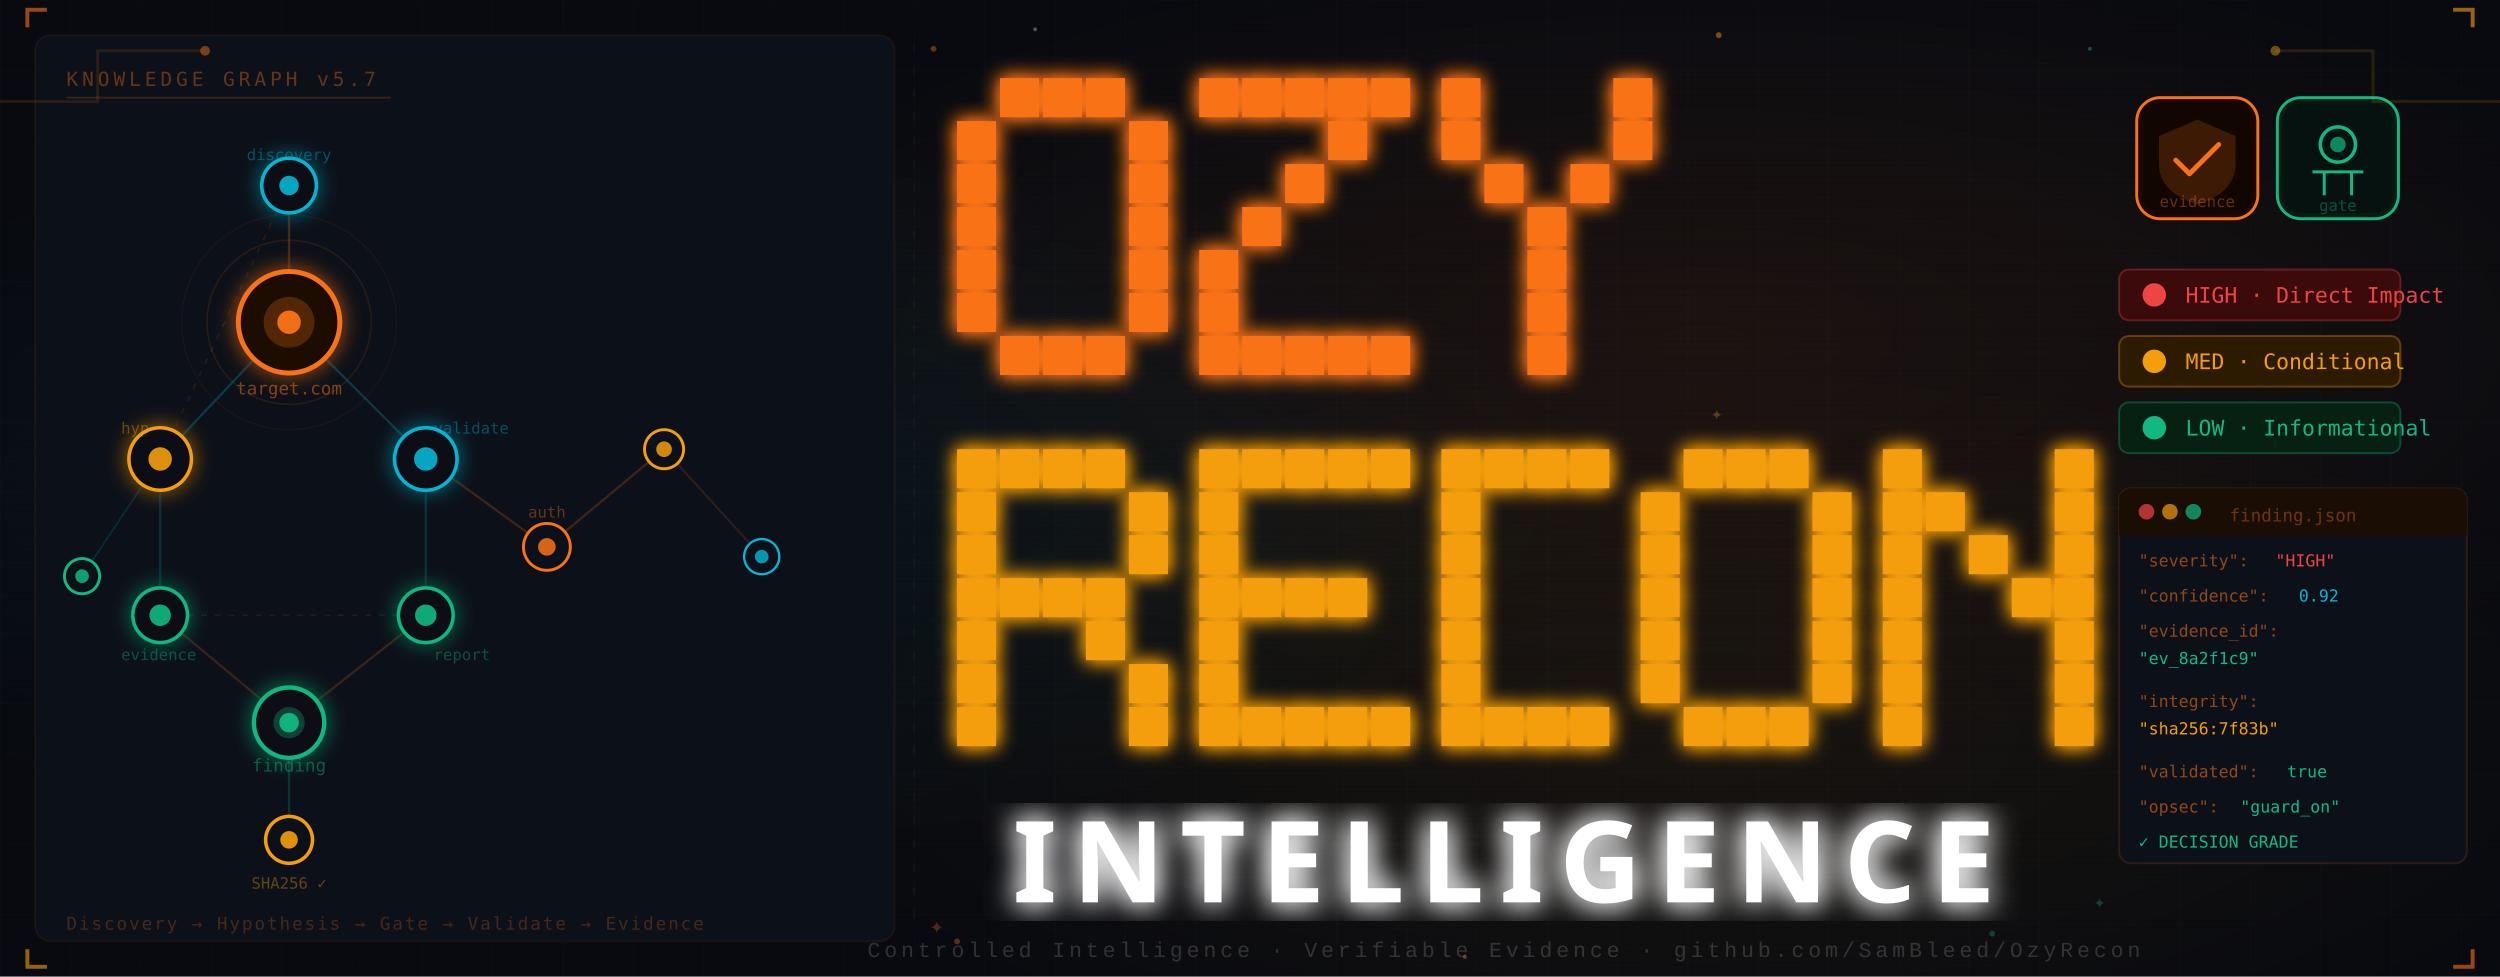
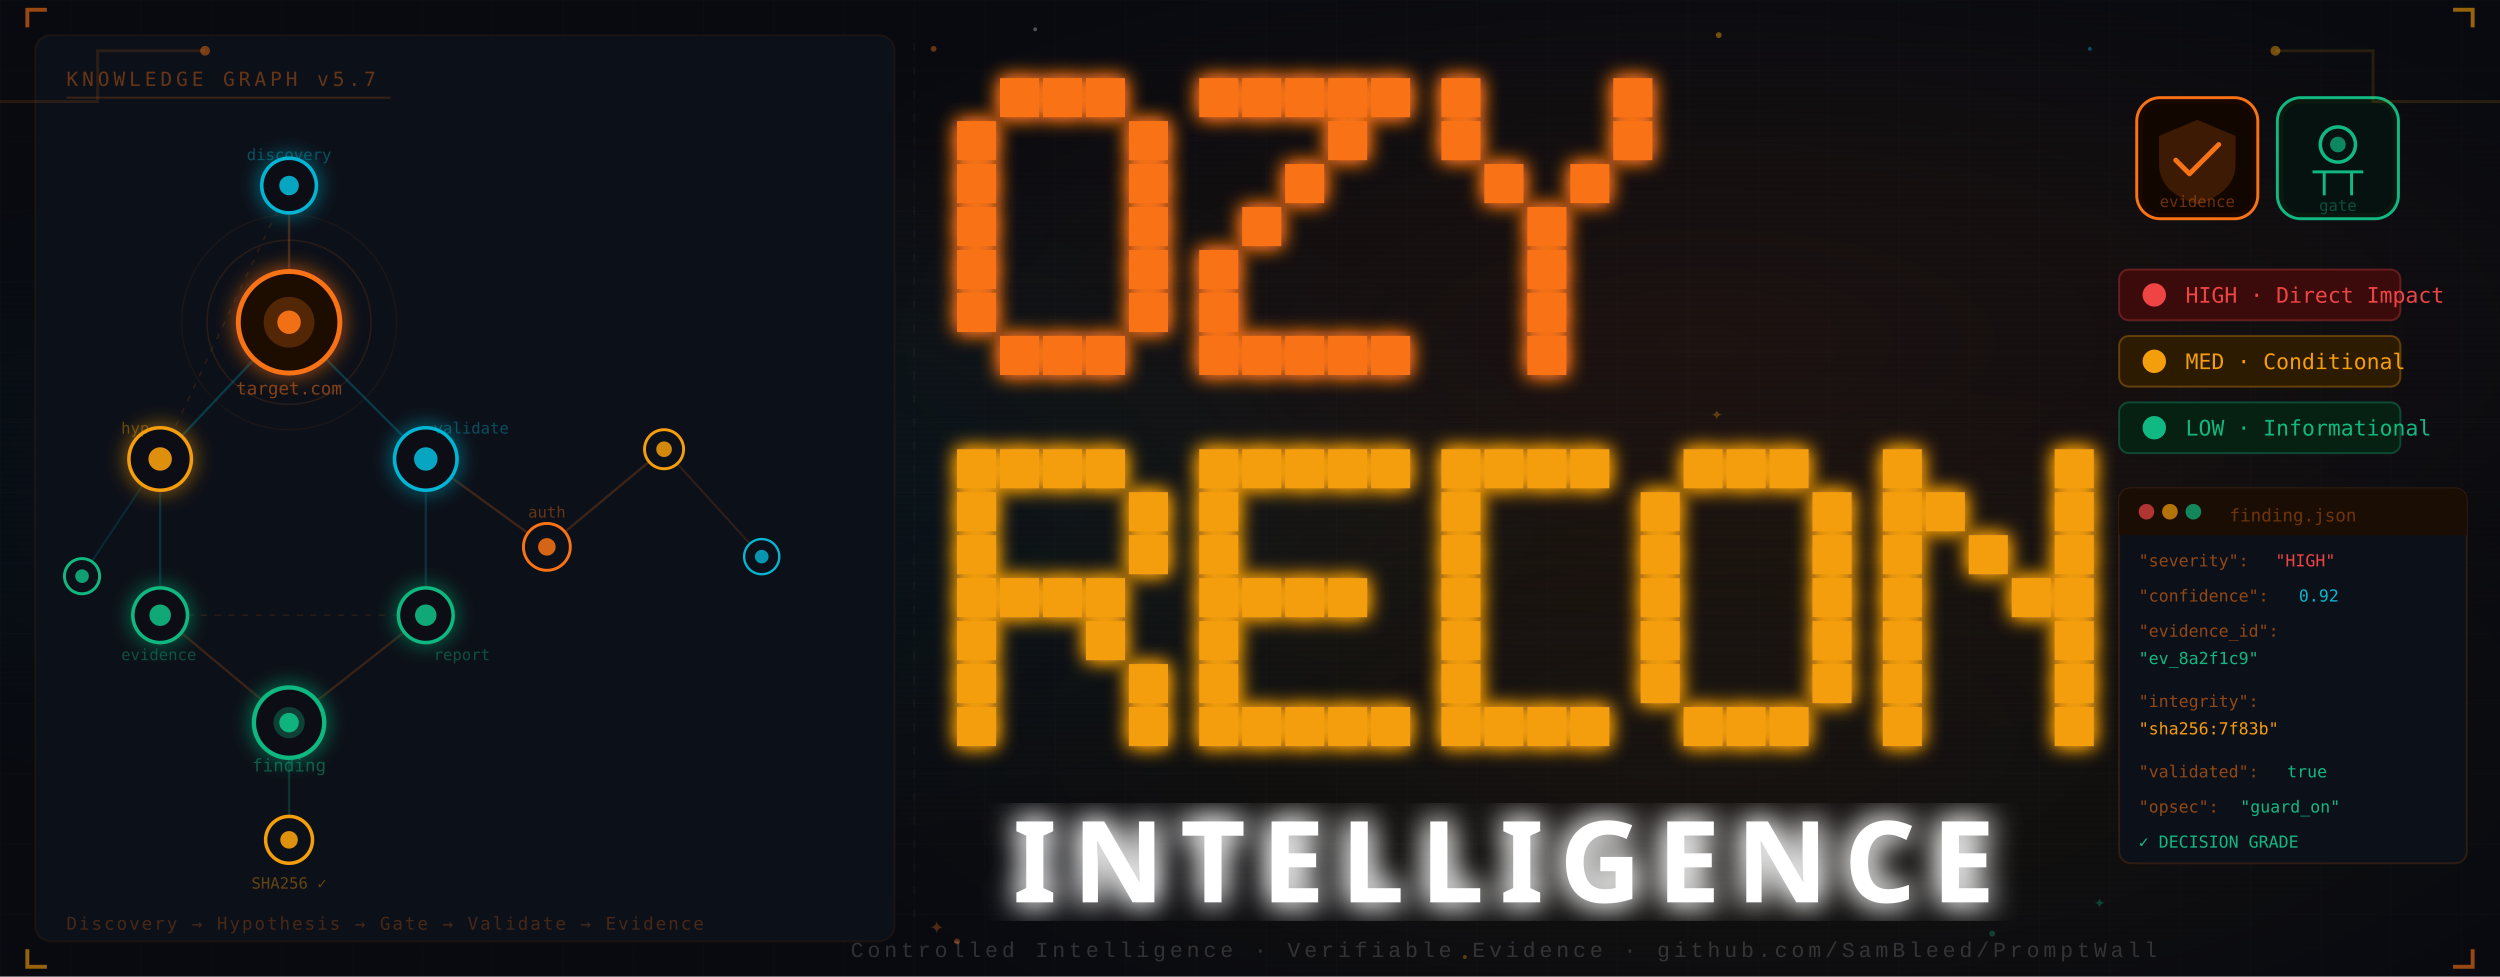
<svg xmlns="http://www.w3.org/2000/svg" viewBox="0 0 1280 500">
  <defs>
    <radialGradient id="bgOrange" cx="68%" cy="35%" r="42%">
      <stop offset="0%" stop-color="#f97316" stop-opacity="0.09" />
      <stop offset="100%" stop-color="#f97316" stop-opacity="0" />
    </radialGradient>
    <radialGradient id="bgAmber" cx="68%" cy="75%" r="38%">
      <stop offset="0%" stop-color="#f59e0b" stop-opacity="0.07" />
      <stop offset="100%" stop-color="#f59e0b" stop-opacity="0" />
    </radialGradient>
    <radialGradient id="bgCyan" cx="25%" cy="50%" r="38%">
      <stop offset="0%" stop-color="#06b6d4" stop-opacity="0.07" />
      <stop offset="100%" stop-color="#06b6d4" stop-opacity="0" />
    </radialGradient>
    <filter id="orangeGlow" x="-15%" y="-15%" width="130%" height="130%">
      <feGaussianBlur stdDeviation="5" result="blur" />
      <feMerge>
        <feMergeNode in="blur" />
        <feMergeNode in="blur" />
        <feMergeNode in="SourceGraphic" />
      </feMerge>
    </filter>
    <filter id="amberGlow" x="-15%" y="-15%" width="130%" height="130%">
      <feGaussianBlur stdDeviation="5" result="blur" />
      <feMerge>
        <feMergeNode in="blur" />
        <feMergeNode in="blur" />
        <feMergeNode in="SourceGraphic" />
      </feMerge>
    </filter>
    <filter id="whiteGlow" x="-10%" y="-20%" width="120%" height="140%">
      <feGaussianBlur stdDeviation="8" result="blur" />
      <feMerge>
        <feMergeNode in="blur" />
        <feMergeNode in="blur" />
        <feMergeNode in="SourceGraphic" />
      </feMerge>
    </filter>
    <filter id="nodeGlow" x="-40%" y="-40%" width="180%" height="180%">
      <feGaussianBlur stdDeviation="5" result="blur" />
      <feMerge>
        <feMergeNode in="blur" />
        <feMergeNode in="SourceGraphic" />
      </feMerge>
    </filter>
    <pattern id="grid" x="0" y="0" width="36" height="36" patternUnits="userSpaceOnUse">
      <path d="M 36 0 L 0 0 0 36" fill="none" stroke="#ffffff06" stroke-width="0.5" />
    </pattern>
    <pattern id="scan" x="0" y="0" width="1" height="3" patternUnits="userSpaceOnUse">
      <rect x="0" y="0" width="1" height="1.5" fill="rgba(0,0,0,0.1)" />
    </pattern>
  </defs>
  <rect width="1280" height="500" fill="#080a10" />
  <rect width="1280" height="500" fill="url(#grid)" />
  <rect width="1280" height="500" fill="url(#bgOrange)" />
  <rect width="1280" height="500" fill="url(#bgAmber)" />
  <rect width="1280" height="500" fill="url(#bgCyan)" />
  <rect width="1280" height="500" fill="url(#scan)" opacity="0.4" />
  <rect x="18" y="18" width="440" height="464" rx="8" fill="#0c1018" stroke="#f9731612" stroke-width="1" />
  <text x="34" y="44" font-family="monospace" font-size="10" fill="#f9731660" letter-spacing="2">KNOWLEDGE GRAPH v5.7</text>
  <line x1="34" y1="50" x2="200" y2="50" stroke="#f9731630" stroke-width="1" />
  <line x1="148" y1="165" x2="82" y2="235" stroke="#06b6d440" stroke-width="1.2" />
  <line x1="148" y1="165" x2="218" y2="235" stroke="#06b6d440" stroke-width="1.2" />
  <line x1="148" y1="165" x2="148" y2="95" stroke="#f9731640" stroke-width="1.2" />
  <line x1="82" y1="235" x2="82" y2="315" stroke="#06b6d430" stroke-width="1.2" />
  <line x1="82" y1="235" x2="42" y2="295" stroke="#06b6d428" stroke-width="1" />
  <line x1="218" y1="235" x2="280" y2="280" stroke="#f9731435" stroke-width="1.2" />
  <line x1="218" y1="235" x2="218" y2="315" stroke="#06b6d430" stroke-width="1.2" />
  <line x1="82" y1="315" x2="148" y2="370" stroke="#f9731430" stroke-width="1.2" />
  <line x1="218" y1="315" x2="148" y2="370" stroke="#f9731430" stroke-width="1.2" />
  <line x1="148" y1="370" x2="148" y2="430" stroke="#10b98138" stroke-width="1.2" />
  <line x1="280" y1="280" x2="340" y2="230" stroke="#f9731435" stroke-width="1.2" />
  <line x1="340" y1="230" x2="390" y2="285" stroke="#f9731428" stroke-width="1" />
  <line x1="82" y1="315" x2="218" y2="315" stroke="#f9731420" stroke-width="0.8" stroke-dasharray="3,4" />
  <line x1="148" y1="95" x2="82" y2="235" stroke="#f9731420" stroke-width="0.8" stroke-dasharray="3,4" />
  <circle cx="148" cy="165" r="42" fill="none" stroke="#f97316" stroke-width="0.8" opacity="0.12" />
  <circle cx="148" cy="165" r="55" fill="none" stroke="#f97316" stroke-width="0.6" opacity="0.07" />
  <circle cx="148" cy="165" r="26" fill="#1a0e04" stroke="#f97316" stroke-width="2.5" filter="url(#nodeGlow)" />
  <circle cx="148" cy="165" r="13" fill="#f97316" opacity="0.25" />
  <circle cx="148" cy="165" r="6" fill="#f97316" opacity="0.95" />
  <text x="148" y="202" text-anchor="middle" font-family="monospace" font-size="9" fill="#f9731680">target.com</text>
  <circle cx="148" cy="95" r="14" fill="#0c1018" stroke="#06b6d4" stroke-width="1.8" filter="url(#nodeGlow)" />
  <circle cx="148" cy="95" r="5" fill="#06b6d4" opacity="0.9" />
  <text x="148" y="82" text-anchor="middle" font-family="monospace" font-size="8" fill="#06b6d460">discovery</text>
  <circle cx="82" cy="235" r="16" fill="#0c1018" stroke="#f59e0b" stroke-width="1.8" filter="url(#nodeGlow)" />
  <circle cx="82" cy="235" r="6" fill="#f59e0b" opacity="0.9" />
  <text x="62" y="222" font-family="monospace" font-size="8" fill="#f59e0b60">hyp</text>
  <circle cx="218" cy="235" r="16" fill="#0c1018" stroke="#06b6d4" stroke-width="1.8" filter="url(#nodeGlow)" />
  <circle cx="218" cy="235" r="6" fill="#06b6d4" opacity="0.9" />
  <text x="222" y="222" font-family="monospace" font-size="8" fill="#06b6d460">validate</text>
  <circle cx="280" cy="280" r="12" fill="#0c1018" stroke="#f97316" stroke-width="1.5" />
  <circle cx="280" cy="280" r="4.5" fill="#f97316" opacity="0.85" />
  <text x="280" y="265" text-anchor="middle" font-family="monospace" font-size="8" fill="#f9731660">auth</text>
  <circle cx="340" cy="230" r="10" fill="#0c1018" stroke="#f59e0b" stroke-width="1.5" />
  <circle cx="340" cy="230" r="4" fill="#f59e0b" opacity="0.85" />
  <circle cx="390" cy="285" r="9" fill="#0c1018" stroke="#06b6d4" stroke-width="1.2" />
  <circle cx="390" cy="285" r="3.5" fill="#06b6d4" opacity="0.8" />
  <circle cx="42" cy="295" r="9" fill="#0c1018" stroke="#10b981" stroke-width="1.5" />
  <circle cx="42" cy="295" r="3.5" fill="#10b981" opacity="0.85" />
  <circle cx="82" cy="315" r="14" fill="#0c1018" stroke="#10b981" stroke-width="1.8" filter="url(#nodeGlow)" />
  <circle cx="82" cy="315" r="5.5" fill="#10b981" opacity="0.9" />
  <text x="62" y="338" font-family="monospace" font-size="8" fill="#10b98160">evidence</text>
  <circle cx="218" cy="315" r="14" fill="#0c1018" stroke="#10b981" stroke-width="1.8" filter="url(#nodeGlow)" />
  <circle cx="218" cy="315" r="5.5" fill="#10b981" opacity="0.9" />
  <text x="222" y="338" font-family="monospace" font-size="8" fill="#10b98160">report</text>
  <circle cx="148" cy="370" r="18" fill="#0c1018" stroke="#10b981" stroke-width="2.2" filter="url(#nodeGlow)" />
  <circle cx="148" cy="370" r="8" fill="#10b981" opacity="0.3" />
  <circle cx="148" cy="370" r="5" fill="#10b981" opacity="0.95" />
  <text x="148" y="395" text-anchor="middle" font-family="monospace" font-size="9" fill="#10b98170">finding</text>
  <circle cx="148" cy="430" r="12" fill="#0c1018" stroke="#f59e0b" stroke-width="1.8" />
  <circle cx="148" cy="430" r="4.5" fill="#f59e0b" opacity="0.9" />
  <text x="148" y="455" text-anchor="middle" font-family="monospace" font-size="8" fill="#f59e0b60">SHA256 ✓</text>
  <text x="34" y="476" font-family="monospace" font-size="9" fill="#f9731640" letter-spacing="1">
    Discovery → Hypothesis → Gate → Validate → Evidence
  </text>
  <line x1="468" y1="22" x2="468" y2="478" stroke="#ffffff07" stroke-width="1" stroke-dasharray="4,8" />
  <g filter="url(#orangeGlow)" fill="#f97316">
    <rect x="512" y="40" width="20" height="20" />
    <rect x="534" y="40" width="20" height="20" />
    <rect x="556" y="40" width="20" height="20" />
    <rect x="490" y="62" width="20" height="20" />
    <rect x="578" y="62" width="20" height="20" />
    <rect x="490" y="84" width="20" height="20" />
    <rect x="578" y="84" width="20" height="20" />
    <rect x="490" y="106" width="20" height="20" />
    <rect x="578" y="106" width="20" height="20" />
    <rect x="490" y="128" width="20" height="20" />
    <rect x="578" y="128" width="20" height="20" />
    <rect x="490" y="150" width="20" height="20" />
    <rect x="578" y="150" width="20" height="20" />
    <rect x="512" y="172" width="20" height="20" />
    <rect x="534" y="172" width="20" height="20" />
    <rect x="556" y="172" width="20" height="20" />
    <rect x="614" y="40" width="20" height="20" />
    <rect x="636" y="40" width="20" height="20" />
    <rect x="658" y="40" width="20" height="20" />
    <rect x="680" y="40" width="20" height="20" />
    <rect x="702" y="40" width="20" height="20" />
    <rect x="680" y="62" width="20" height="20" />
    <rect x="658" y="84" width="20" height="20" />
    <rect x="636" y="106" width="20" height="20" />
    <rect x="614" y="128" width="20" height="20" />
    <rect x="614" y="150" width="20" height="20" />
    <rect x="614" y="172" width="20" height="20" />
    <rect x="636" y="172" width="20" height="20" />
    <rect x="658" y="172" width="20" height="20" />
    <rect x="680" y="172" width="20" height="20" />
    <rect x="702" y="172" width="20" height="20" />
    <rect x="738" y="40" width="20" height="20" />
    <rect x="826" y="40" width="20" height="20" />
    <rect x="738" y="62" width="20" height="20" />
    <rect x="826" y="62" width="20" height="20" />
    <rect x="760" y="84" width="20" height="20" />
    <rect x="804" y="84" width="20" height="20" />
    <rect x="782" y="106" width="20" height="20" />
    <rect x="782" y="128" width="20" height="20" />
    <rect x="782" y="150" width="20" height="20" />
    <rect x="782" y="172" width="20" height="20" />
  </g>
  <g filter="url(#amberGlow)" fill="#f59e0b">
    <rect x="490" y="230" width="20" height="20" />
    <rect x="512" y="230" width="20" height="20" />
    <rect x="534" y="230" width="20" height="20" />
    <rect x="556" y="230" width="20" height="20" />
    <rect x="490" y="252" width="20" height="20" />
    <rect x="578" y="252" width="20" height="20" />
    <rect x="490" y="274" width="20" height="20" />
    <rect x="578" y="274" width="20" height="20" />
    <rect x="490" y="296" width="20" height="20" />
    <rect x="512" y="296" width="20" height="20" />
    <rect x="534" y="296" width="20" height="20" />
    <rect x="556" y="296" width="20" height="20" />
    <rect x="490" y="318" width="20" height="20" />
    <rect x="556" y="318" width="20" height="20" />
    <rect x="490" y="340" width="20" height="20" />
    <rect x="578" y="340" width="20" height="20" />
    <rect x="490" y="362" width="20" height="20" />
    <rect x="578" y="362" width="20" height="20" />
    <rect x="614" y="230" width="20" height="20" />
    <rect x="636" y="230" width="20" height="20" />
    <rect x="658" y="230" width="20" height="20" />
    <rect x="680" y="230" width="20" height="20" />
    <rect x="702" y="230" width="20" height="20" />
    <rect x="614" y="252" width="20" height="20" />
    <rect x="614" y="274" width="20" height="20" />
    <rect x="614" y="296" width="20" height="20" />
    <rect x="636" y="296" width="20" height="20" />
    <rect x="658" y="296" width="20" height="20" />
    <rect x="680" y="296" width="20" height="20" />
    <rect x="614" y="318" width="20" height="20" />
    <rect x="614" y="340" width="20" height="20" />
    <rect x="614" y="362" width="20" height="20" />
    <rect x="636" y="362" width="20" height="20" />
    <rect x="658" y="362" width="20" height="20" />
    <rect x="680" y="362" width="20" height="20" />
    <rect x="702" y="362" width="20" height="20" />
    <rect x="738" y="230" width="20" height="20" />
    <rect x="760" y="230" width="20" height="20" />
    <rect x="782" y="230" width="20" height="20" />
    <rect x="804" y="230" width="20" height="20" />
    <rect x="738" y="252" width="20" height="20" />
    <rect x="738" y="274" width="20" height="20" />
    <rect x="738" y="296" width="20" height="20" />
    <rect x="738" y="318" width="20" height="20" />
    <rect x="738" y="340" width="20" height="20" />
    <rect x="738" y="362" width="20" height="20" />
    <rect x="760" y="362" width="20" height="20" />
    <rect x="782" y="362" width="20" height="20" />
    <rect x="804" y="362" width="20" height="20" />
    <rect x="862" y="230" width="20" height="20" />
    <rect x="884" y="230" width="20" height="20" />
    <rect x="906" y="230" width="20" height="20" />
    <rect x="840" y="252" width="20" height="20" />
    <rect x="928" y="252" width="20" height="20" />
    <rect x="840" y="274" width="20" height="20" />
    <rect x="928" y="274" width="20" height="20" />
    <rect x="840" y="296" width="20" height="20" />
    <rect x="928" y="296" width="20" height="20" />
    <rect x="840" y="318" width="20" height="20" />
    <rect x="928" y="318" width="20" height="20" />
    <rect x="840" y="340" width="20" height="20" />
    <rect x="928" y="340" width="20" height="20" />
    <rect x="862" y="362" width="20" height="20" />
    <rect x="884" y="362" width="20" height="20" />
    <rect x="906" y="362" width="20" height="20" />
    <rect x="964" y="230" width="20" height="20" />
    <rect x="1052" y="230" width="20" height="20" />
    <rect x="964" y="252" width="20" height="20" />
    <rect x="986" y="252" width="20" height="20" />
    <rect x="1052" y="252" width="20" height="20" />
    <rect x="964" y="274" width="20" height="20" />
    <rect x="1008" y="274" width="20" height="20" />
    <rect x="1052" y="274" width="20" height="20" />
    <rect x="964" y="296" width="20" height="20" />
    <rect x="1030" y="296" width="20" height="20" />
    <rect x="1052" y="296" width="20" height="20" />
    <rect x="964" y="318" width="20" height="20" />
    <rect x="1052" y="318" width="20" height="20" />
    <rect x="964" y="340" width="20" height="20" />
    <rect x="1052" y="340" width="20" height="20" />
    <rect x="964" y="362" width="20" height="20" />
    <rect x="1052" y="362" width="20" height="20" />
  </g>
  <text x="770" y="462" text-anchor="middle" font-family="'Arial Black','Impact',sans-serif" font-size="58" font-weight="900" fill="white" filter="url(#whiteGlow)" letter-spacing="8">INTELLIGENCE</text>
  <g transform="translate(1094, 50)">
    <rect width="62" height="62" rx="12" fill="#1a0800" stroke="#f97316" stroke-width="1.5" />
    <rect x="3" y="3" width="56" height="56" rx="9" fill="#120600" />
    <path d="M31,12 L50,20 L50,34 Q50,48 31,54 Q12,48 12,34 L12,20 Z" fill="#f97316" opacity="0.18" stroke="#f97316" stroke-width="1.2" />
    <polyline points="20,32 27,39 42,24" fill="none" stroke="#f97316" stroke-width="2.5" stroke-linecap="round" stroke-linejoin="round" />
    <text x="31" y="56" text-anchor="middle" font-family="monospace" font-size="8" fill="#f9731660">evidence</text>
  </g>
  <g transform="translate(1166, 50)">
    <rect width="62" height="62" rx="12" fill="#0a1a10" stroke="#10b981" stroke-width="1.5" />
    <rect x="3" y="3" width="56" height="56" rx="9" fill="#061210" />
    <circle cx="31" cy="24" r="9" fill="none" stroke="#10b981" stroke-width="1.8" />
    <circle cx="31" cy="24" r="4" fill="#10b981" opacity="0.7" />
    <line x1="18" y1="38" x2="44" y2="38" stroke="#10b981" stroke-width="1.5" />
    <line x1="24" y1="38" x2="24" y2="50" stroke="#10b981" stroke-width="1.5" />
    <line x1="38" y1="38" x2="38" y2="50" stroke="#10b981" stroke-width="1.5" />
    <text x="31" y="58" text-anchor="middle" font-family="monospace" font-size="8" fill="#10b98160">gate</text>
  </g>
  <g transform="translate(1085, 138)">
    <rect x="0" y="0" width="144" height="26" rx="5" fill="#3b0a0a" stroke="#ef444450" stroke-width="1" />
    <circle cx="18" cy="13" r="6" fill="#ef4444" />
    <text x="34" y="17" font-family="monospace" font-size="11" fill="#ef4444">HIGH · Direct Impact</text>
    <rect x="0" y="34" width="144" height="26" rx="5" fill="#2d1b00" stroke="#f59e0b50" stroke-width="1" />
    <circle cx="18" cy="47" r="6" fill="#f59e0b" />
    <text x="34" y="51" font-family="monospace" font-size="11" fill="#f59e0b">MED  · Conditional</text>
    <rect x="0" y="68" width="144" height="26" rx="5" fill="#062012" stroke="#10b98150" stroke-width="1" />
    <circle cx="18" cy="81" r="6" fill="#10b981" />
    <text x="34" y="85" font-family="monospace" font-size="11" fill="#10b981">LOW  · Informational</text>
  </g>
  <g transform="translate(1085, 250)">
    <rect x="0" y="0" width="178" height="192" rx="6" fill="#0c1018" stroke="#f9731625" stroke-width="1" />
    <rect x="0" y="0" width="178" height="24" rx="6" fill="#1a0e04" />
    <rect x="0" y="13" width="178" height="11" fill="#1a0e04" />
    <circle cx="14" cy="12" r="4" fill="#ef4444" opacity="0.7" />
    <circle cx="26" cy="12" r="4" fill="#f59e0b" opacity="0.7" />
    <circle cx="38" cy="12" r="4" fill="#10b981" opacity="0.7" />
    <text x="89" y="17" text-anchor="middle" font-family="monospace" font-size="9" fill="#f9731660">finding.json</text>
    <text x="10" y="40" font-family="monospace" font-size="8.5" fill="#f9731690">"severity":</text>
    <text x="10" y="40" font-family="monospace" font-size="8.5" fill="#ef4444" dx="70">"HIGH"</text>
    <text x="10" y="58" font-family="monospace" font-size="8.5" fill="#f9731690">"confidence":</text>
    <text x="10" y="58" font-family="monospace" font-size="8.5" fill="#06b6d4" dx="82">0.92</text>
    <text x="10" y="76" font-family="monospace" font-size="8.5" fill="#f9731690">"evidence_id":</text>
    <text x="10" y="90" font-family="monospace" font-size="8.5" fill="#10b981">  "ev_8a2f1c9"</text>
    <text x="10" y="112" font-family="monospace" font-size="8.5" fill="#f9731690">"integrity":</text>
    <text x="10" y="126" font-family="monospace" font-size="8.5" fill="#f59e0b">  "sha256:7f83b"</text>
    <text x="10" y="148" font-family="monospace" font-size="8.5" fill="#f9731690">"validated":</text>
    <text x="10" y="148" font-family="monospace" font-size="8.5" fill="#10b981" dx="76">true</text>
    <text x="10" y="166" font-family="monospace" font-size="8.5" fill="#f9731690">"opsec":</text>
    <text x="10" y="166" font-family="monospace" font-size="8.5" fill="#10b981" dx="52">"guard_on"</text>
    <text x="10" y="184" font-family="monospace" font-size="8.5" fill="#10b981">✓ DECISION GRADE</text>
  </g>
  <circle cx="478" cy="25" r="1.5" fill="#f97316" opacity="0.4" />
  <circle cx="530" cy="15" r="1" fill="#ffffff" opacity="0.3" />
  <circle cx="880" cy="18" r="1.5" fill="#f59e0b" opacity="0.45" />
  <circle cx="1070" cy="25" r="1" fill="#06b6d4" opacity="0.4" />
  <circle cx="490" cy="482" r="1.5" fill="#f97316" opacity="0.35" />
  <circle cx="750" cy="490" r="1" fill="#f59e0b" opacity="0.35" />
  <circle cx="1020" cy="478" r="1.5" fill="#10b981" opacity="0.3" />
  <text x="476" y="478" font-size="12" fill="#f97316" opacity="0.3" font-family="monospace">✦</text>
  <text x="876" y="215" font-size="10" fill="#f59e0b" opacity="0.3" font-family="monospace">✦</text>
  <text x="1072" y="465" font-size="10" fill="#10b981" opacity="0.3" font-family="monospace">✦</text>
  <text x="770" y="490" text-anchor="middle" font-family="'Courier New',monospace" font-size="11" fill="#ffffff28" letter-spacing="2">
-     Controlled Intelligence · Verifiable Evidence · github.com/SamBleed/OzyRecon
+     Controlled Intelligence · Verifiable Evidence · github.com/SamBleed/PromptWall
  </text>
  <polyline points="14,14 14,5 24,5" fill="none" stroke="#f97316" stroke-width="2" opacity="0.6" />
  <polyline points="1266,14 1266,5 1256,5" fill="none" stroke="#f59e0b" stroke-width="2" opacity="0.6" />
  <polyline points="14,486 14,495 24,495" fill="none" stroke="#f59e0b" stroke-width="2" opacity="0.6" />
  <polyline points="1266,486 1266,495 1256,495" fill="none" stroke="#f97316" stroke-width="2" opacity="0.6" />
  <polyline points="0,52 50,52 50,26 105,26" fill="none" stroke="#f9731622" stroke-width="1.5" />
  <circle cx="105" cy="26" r="2.5" fill="#f97316" opacity="0.45" />
  <polyline points="1280,52 1215,52 1215,26 1165,26" fill="none" stroke="#f59e0b22" stroke-width="1.5" />
  <circle cx="1165" cy="26" r="2.5" fill="#f59e0b" opacity="0.45" />
</svg>
